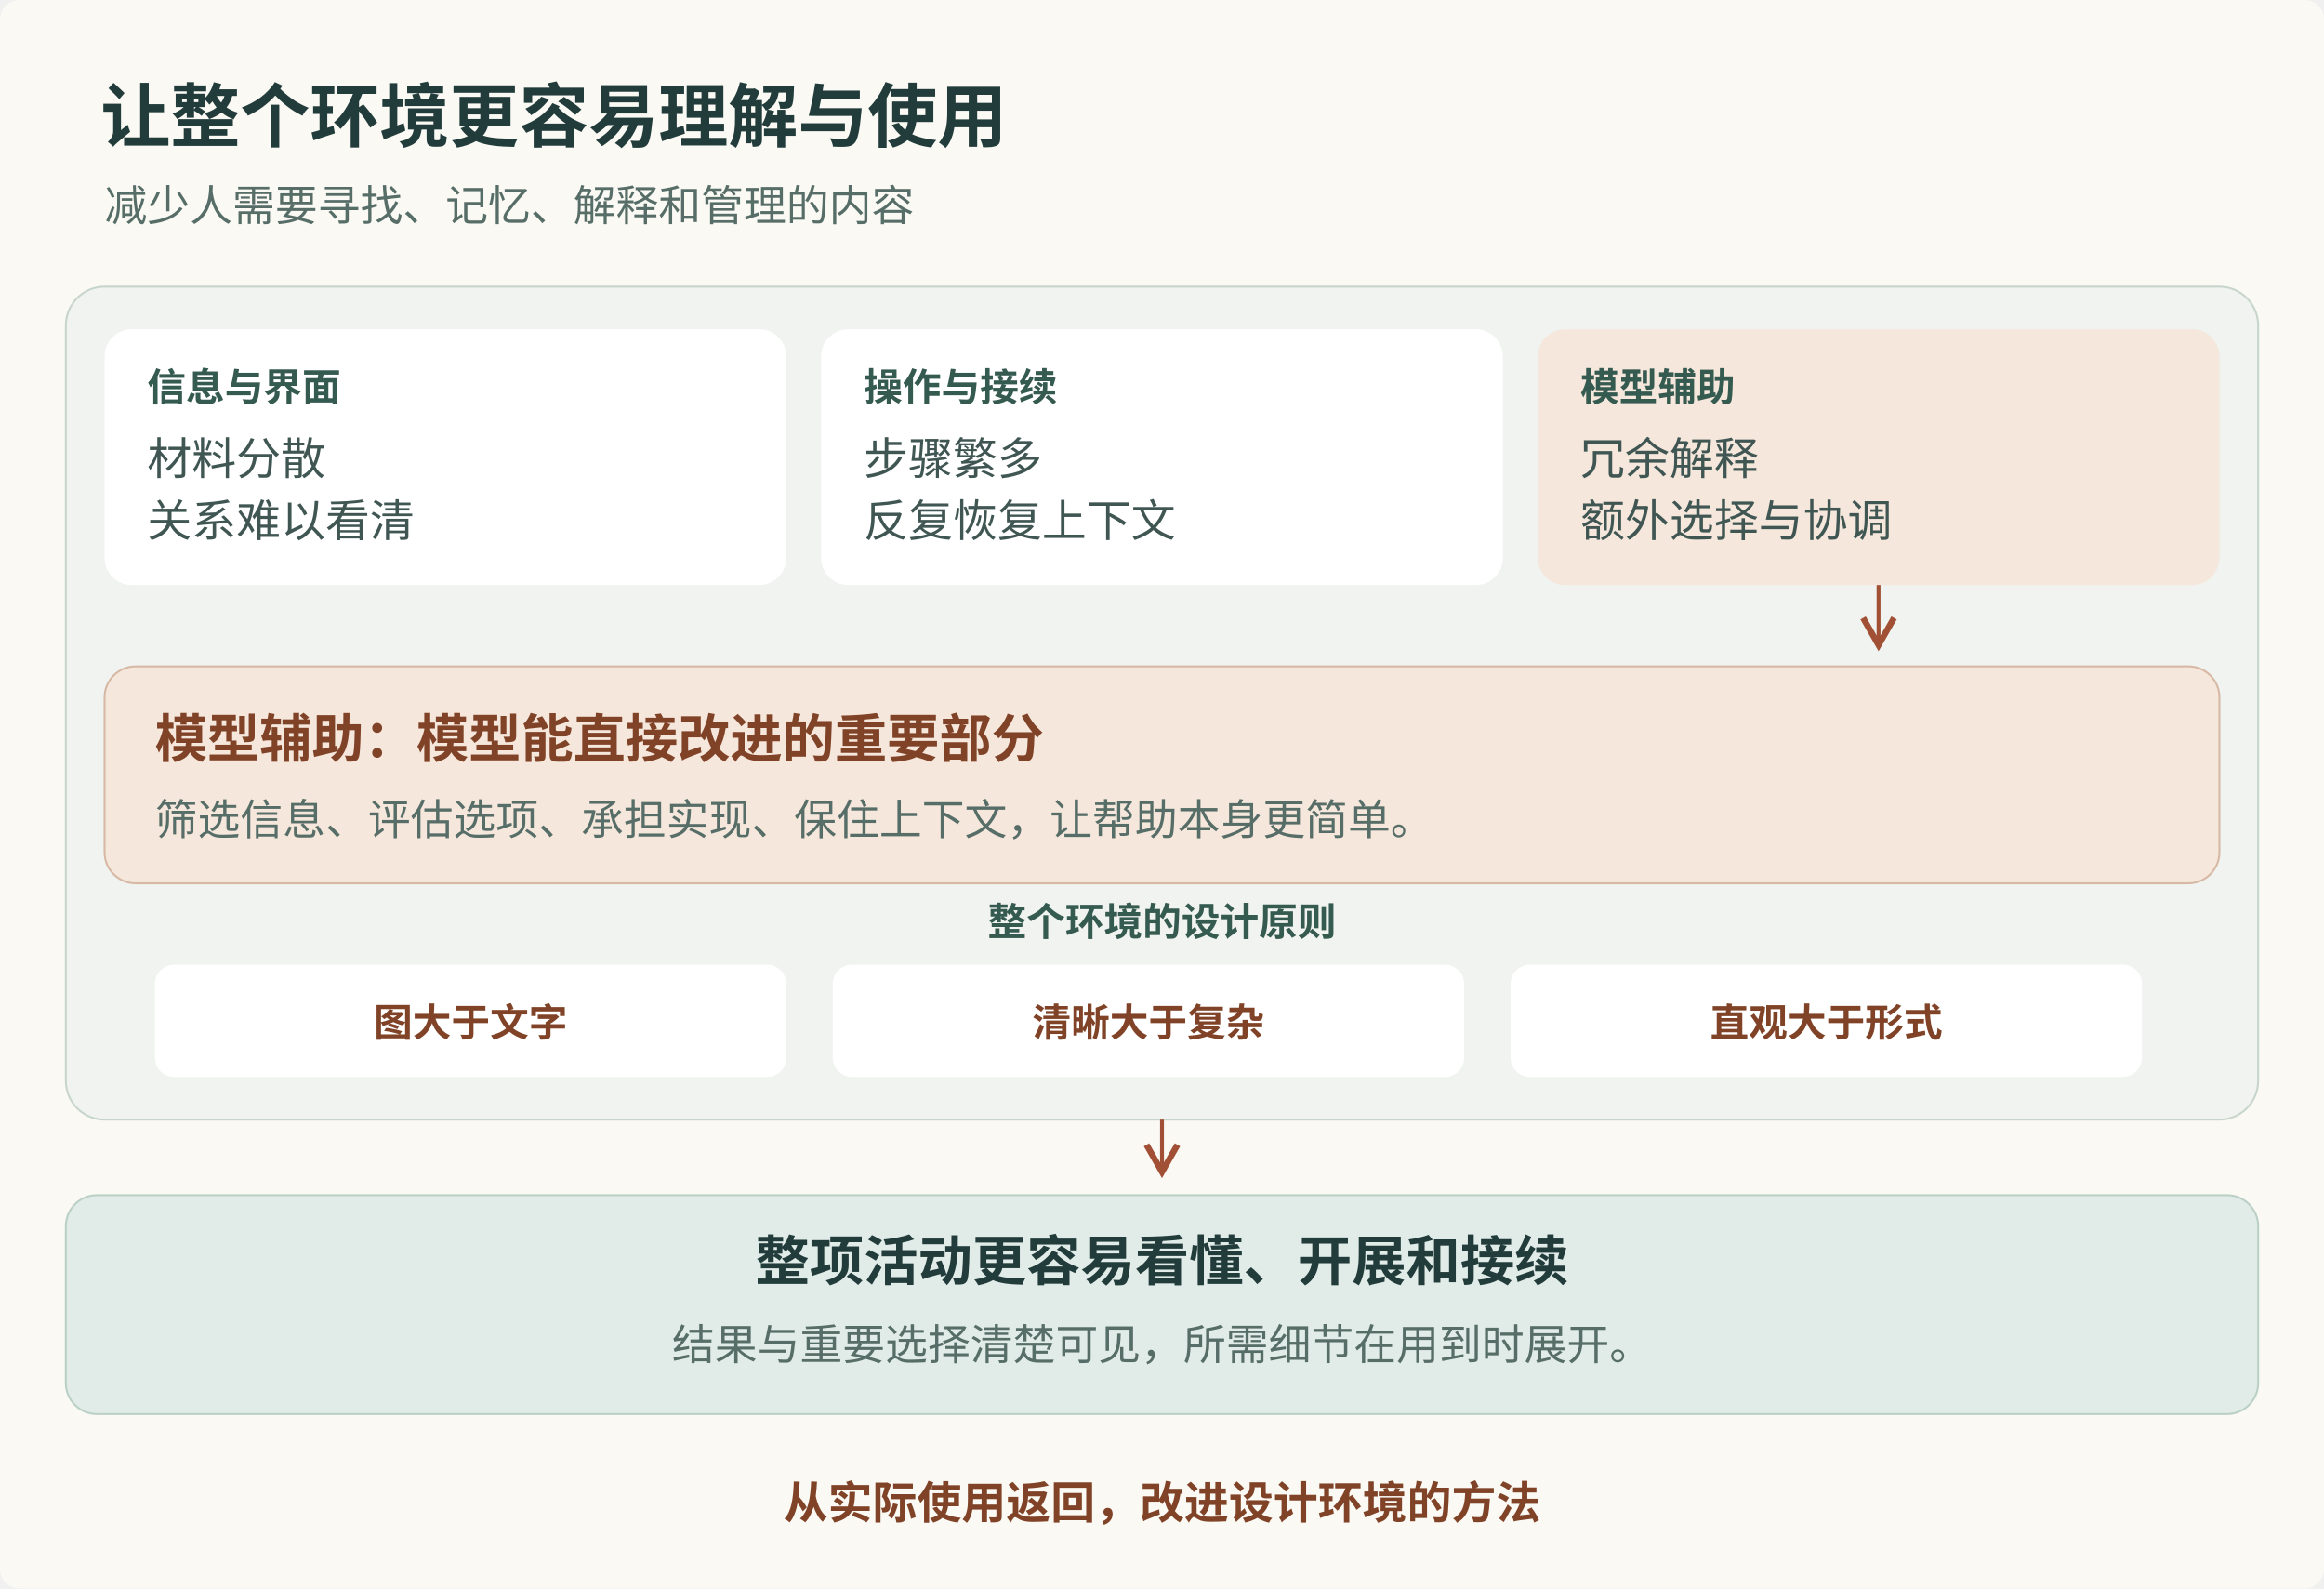
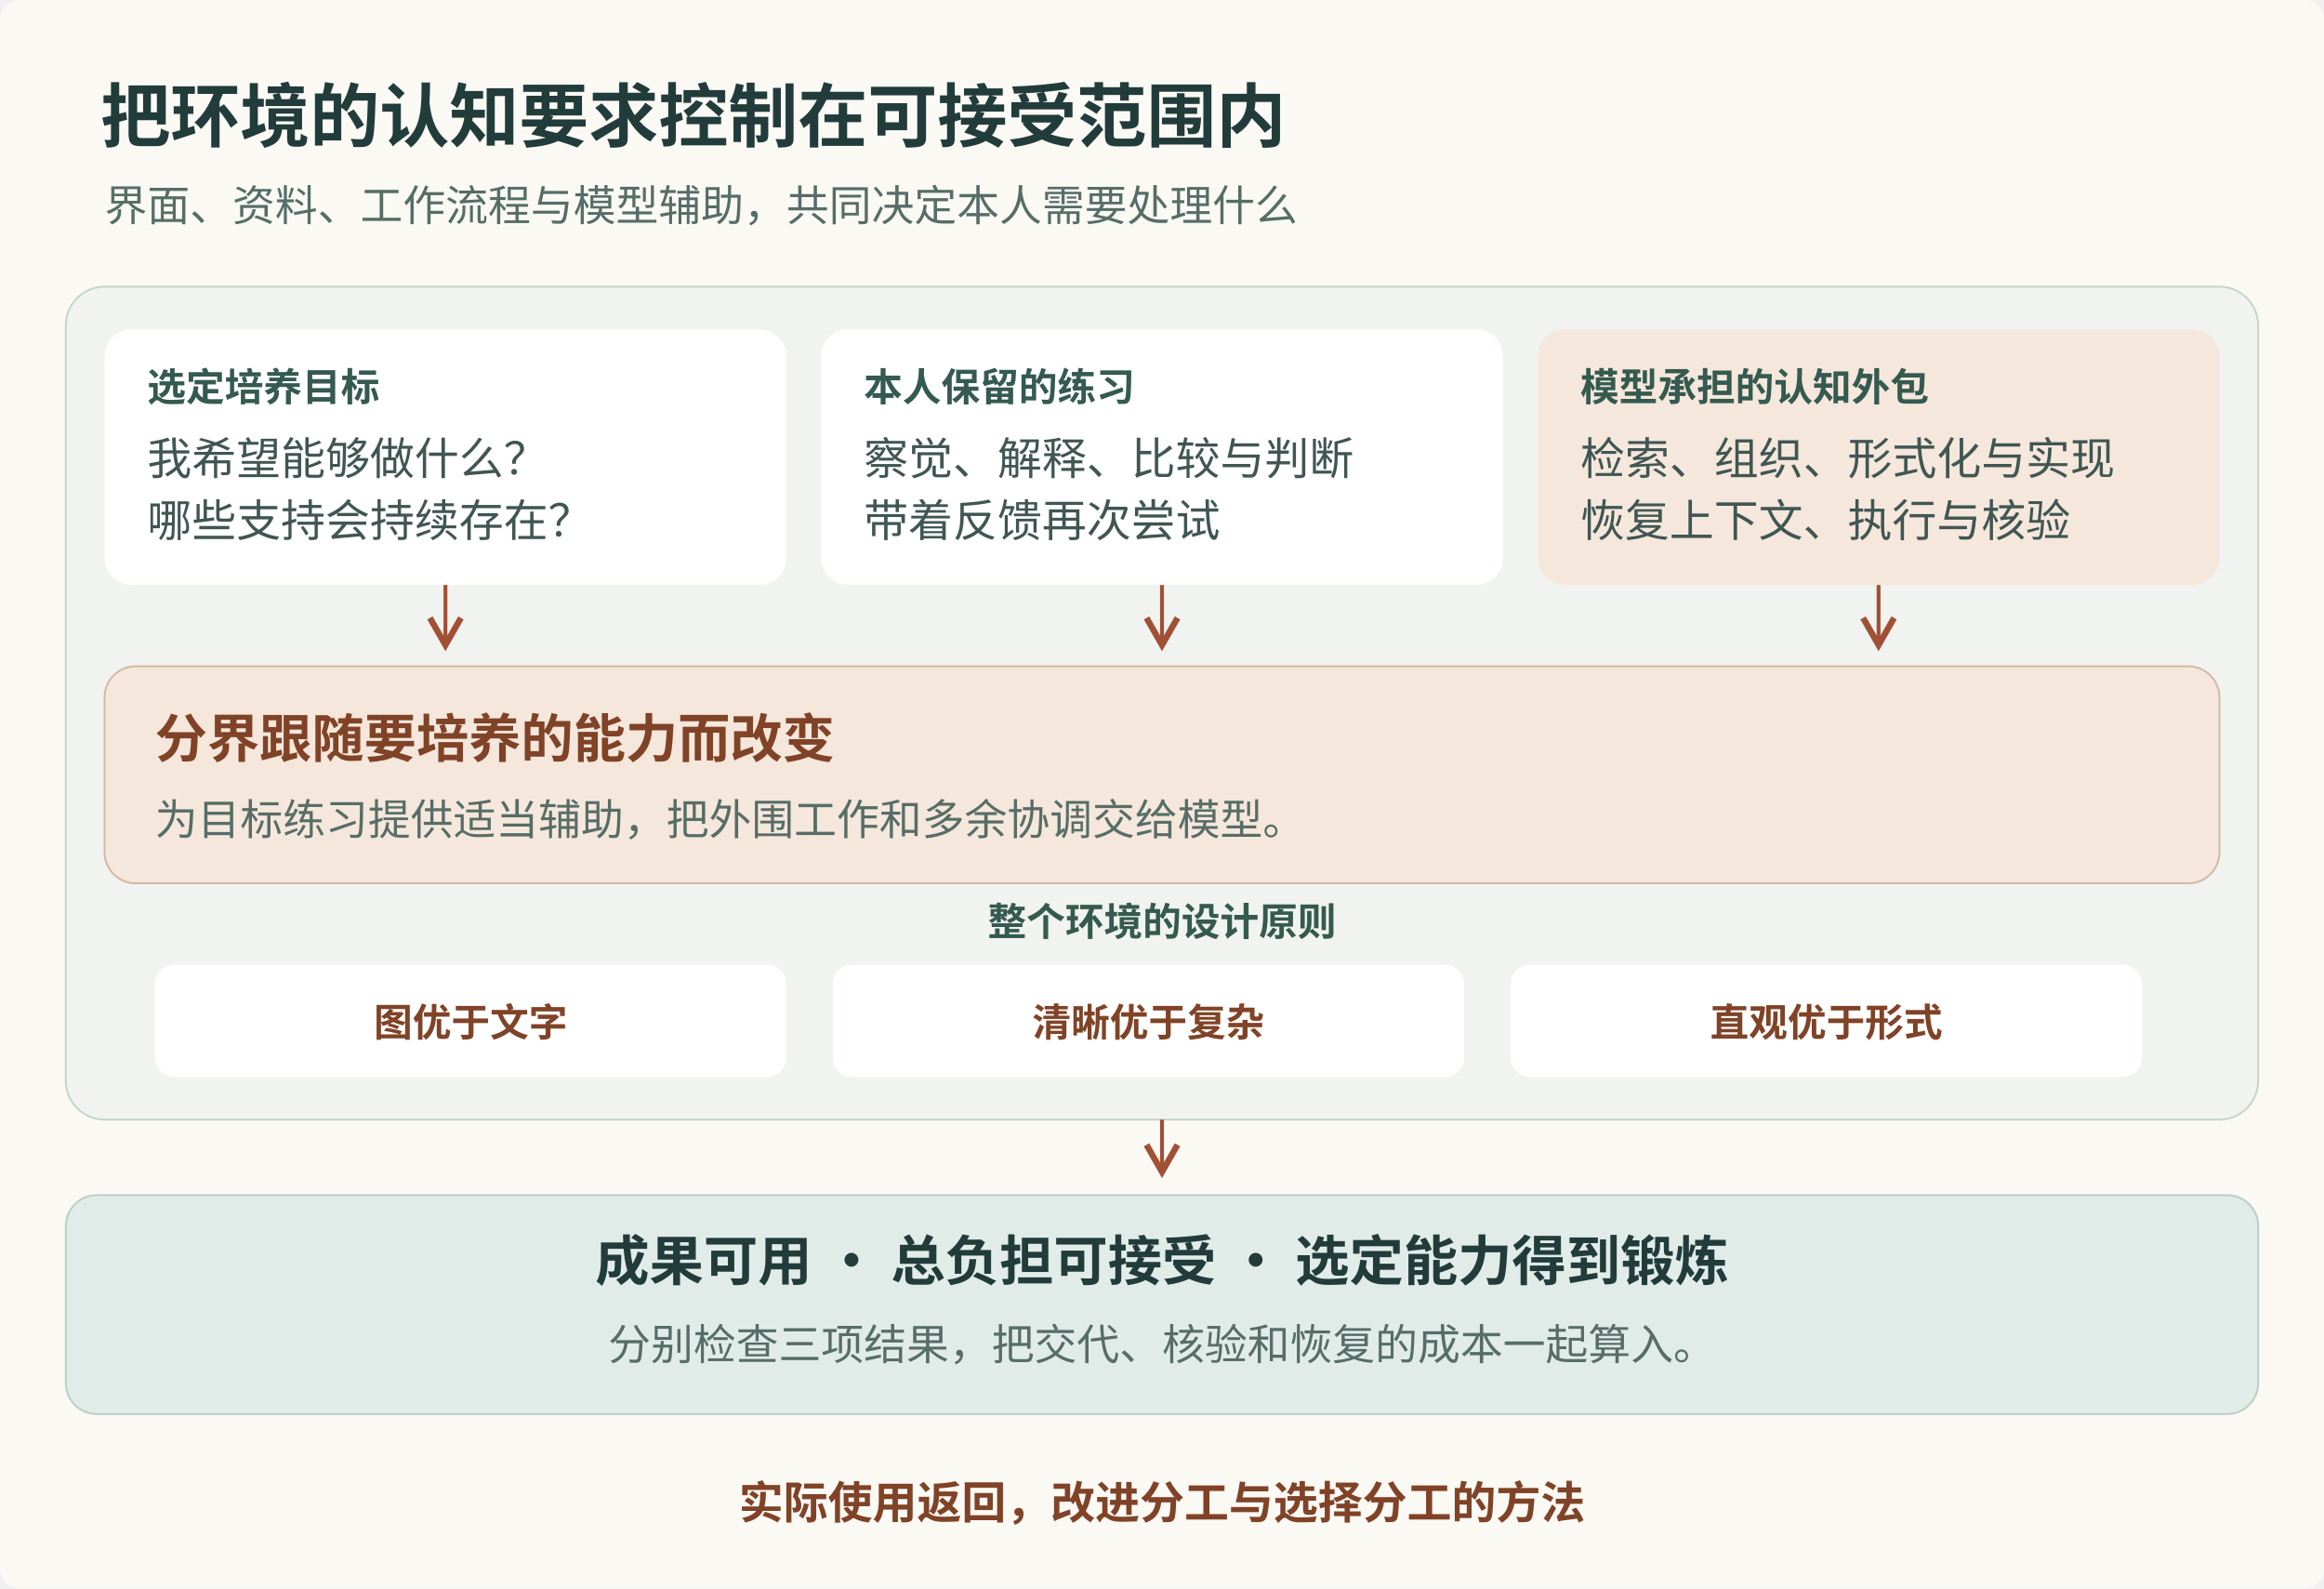
<svg xmlns="http://www.w3.org/2000/svg" role="img" aria-labelledby="title desc" viewBox="0 0 1200 820">
  <style>text{font-family:"PingFang SC","Noto Sans CJK SC","Microsoft YaHei",sans-serif}.title{font-size:36px;font-weight:600;fill:#223c3b}.sub{font-size:22px;fill:#576d67}.label{font-size:20px;font-weight:600;fill:#355a50}.body{font-size:23px;fill:#405653}.focus{font-size:27px;font-weight:600;fill:#804327}.rule{font-size:20px;font-weight:700;fill:#804327}.result{font-size:28px;font-weight:600;fill:#223c3b}.return{font-size:23px;font-weight:600;fill:#804327}</style>
  <defs>
    <marker id="arrow" markerWidth="10" markerHeight="10" refX="8" refY="5" orient="auto">
      <path d="M1 1L8 5L1 9" fill="none" stroke="#a15035" stroke-width="1.6" />
    </marker>
  </defs>
  <rect width="1200" height="820" rx="10" fill="#faf9f4" />
  <rect x="34" y="148" width="1132" height="430" rx="20" fill="#f0f3ef" stroke="#c7d5cc" />
-   <text x="52" y="73" class="title">让整个环境更容易理解与使用</text>
-   <text x="54" y="114" class="sub">减少人需要寻找、记忆、解释和管理的内容</text>
+   <text x="52" y="73" class="title">把环境的认知要求控制在可接受范围内</text>
+   <text x="54" y="114" class="sub">界面、资料、工作流程与模型辅助，共同决定本人需要处理什么</text>
  <rect x="54" y="170" width="352" height="132" rx="14" fill="#ffffff" />
-   <text x="76" y="207" class="label">信息与界面</text>
-   <text x="76" y="245" class="body">材料分散</text>
-   <text x="76" y="277" class="body">关系难以看清</text>
+   <text x="76" y="207" class="label">选定培养目标</text>
+   <text x="76" y="245" class="body">我希望能够做什么？</text>
+   <text x="76" y="277" class="body">哪些支持会持续存在？</text>
  <rect x="424" y="170" width="352" height="132" rx="14" fill="#ffffff" />
-   <text x="446" y="207" class="label">操作与接续</text>
-   <text x="446" y="245" class="body">步骤繁多</text>
-   <text x="446" y="277" class="body">反复恢复上下文</text>
+   <text x="446" y="207" class="label">本人保留的练习</text>
+   <text x="446" y="245" class="body">察觉、解释、比较与判断</text>
+   <text x="446" y="277" class="body">带着反馈再次尝试</text>
  <rect x="794" y="170" width="352" height="132" rx="14" fill="#f5e7dc" />
-   <text x="816" y="207" class="label">模型辅助</text>
-   <text x="816" y="245" class="body">冗余解释</text>
-   <text x="816" y="277" class="body">额外选择与协调</text>
+   <text x="816" y="207" class="label">模型承担的认知外包</text>
+   <text x="816" y="245" class="body">检索、组织、形式化与实现</text>
+   <text x="816" y="277" class="body">恢复上下文、执行与核验</text>
+   <path d="M230 302V333" stroke="#a15035" stroke-width="2" marker-end="url(#arrow)" />
+   <path d="M600 302V333" stroke="#a15035" stroke-width="2" marker-end="url(#arrow)" />
  <path d="M970 302V333" stroke="#a15035" stroke-width="2" marker-end="url(#arrow)" />
  <rect x="54" y="344" width="1092" height="112" rx="16" fill="#f5e7dc" stroke="#d7b8a4" />
-   <text x="80" y="391" class="focus">模型辅助：模型能直接改进的重要部分</text>
-   <text x="80" y="431" class="sub">筛选信息、评估选项、承担实现、保住上下文，让帮助本身更简单。</text>
+   <text x="80" y="391" class="focus">分界跟随要培养的能力而改变</text>
+   <text x="80" y="431" class="sub">为目标练习提供适当辅助，把外围工作和多余协调交给模型。</text>
  <text x="600" y="483" class="label" text-anchor="middle">整个环境的设计原则</text>
  <rect x="80" y="498" width="326" height="58" rx="10" fill="#ffffff" />
-   <text x="243" y="535" class="rule" text-anchor="middle">图大于文字</text>
+   <text x="243" y="535" class="rule" text-anchor="middle">图优于文字</text>
  <rect x="430" y="498" width="326" height="58" rx="10" fill="#ffffff" />
-   <text x="593" y="535" class="rule" text-anchor="middle">清晰大于复杂</text>
+   <text x="593" y="535" class="rule" text-anchor="middle">清晰优于复杂</text>
  <rect x="780" y="498" width="326" height="58" rx="10" fill="#ffffff" />
-   <text x="943" y="535" class="rule" text-anchor="middle">直观大于形式</text>
+   <text x="943" y="535" class="rule" text-anchor="middle">直观优于形式</text>
  <path d="M600 578V605" stroke="#a15035" stroke-width="2" marker-end="url(#arrow)" />
  <rect x="34" y="617" width="1132" height="113" rx="16" fill="#e1ece8" stroke="#bad0c6" />
-   <text x="600" y="661" class="result" text-anchor="middle">整项活动更容易看懂、开展和接续</text>
-   <text x="600" y="702" class="sub" text-anchor="middle">结果与重要选择清楚可见，所需细节在用到时展开。</text>
-   <text x="600" y="784" class="return" text-anchor="middle">从实际使用返回，改进设计环境的方法</text>
+   <text x="600" y="661" class="result" text-anchor="middle">成果可用 · 总负担可接受 · 选定能力得到锻炼</text>
+   <text x="600" y="702" class="sub" text-anchor="middle">分别检查三项结果，把交代、核验和恢复的成本一起算入。</text>
+   <text x="600" y="784" class="return" text-anchor="middle">实际使用返回，改进分工与选择分工的方法</text>
</svg>
